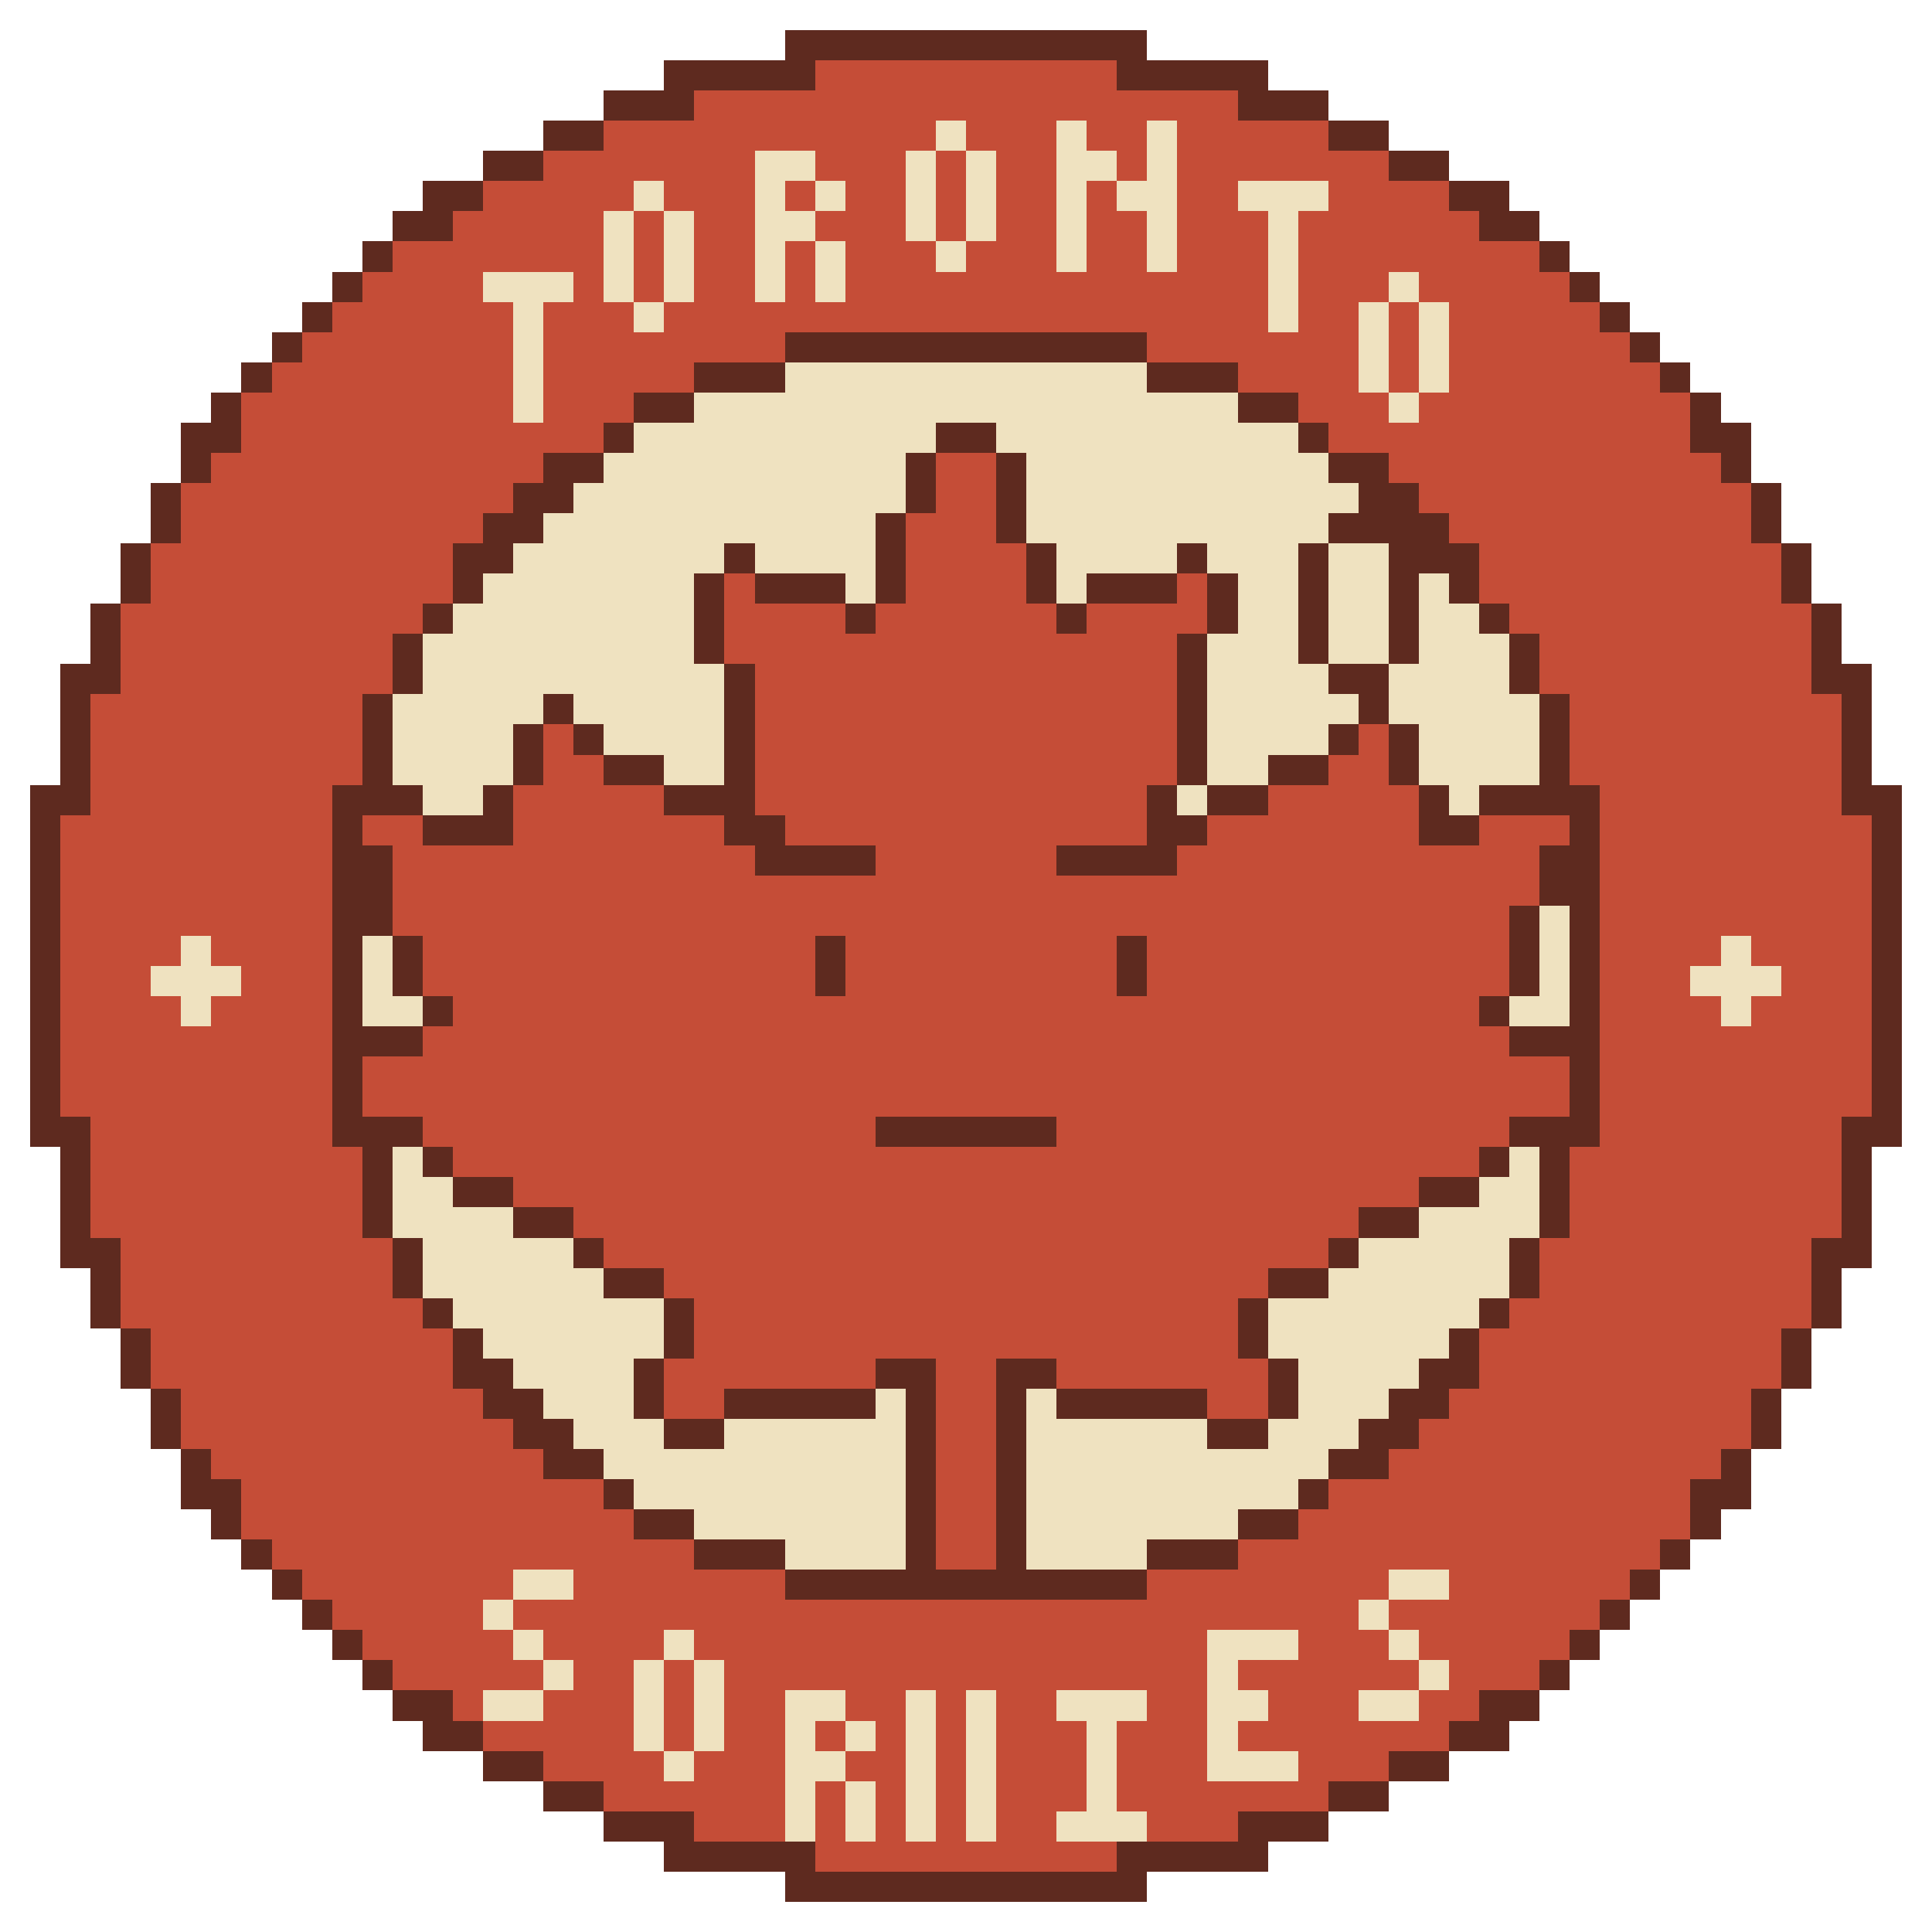
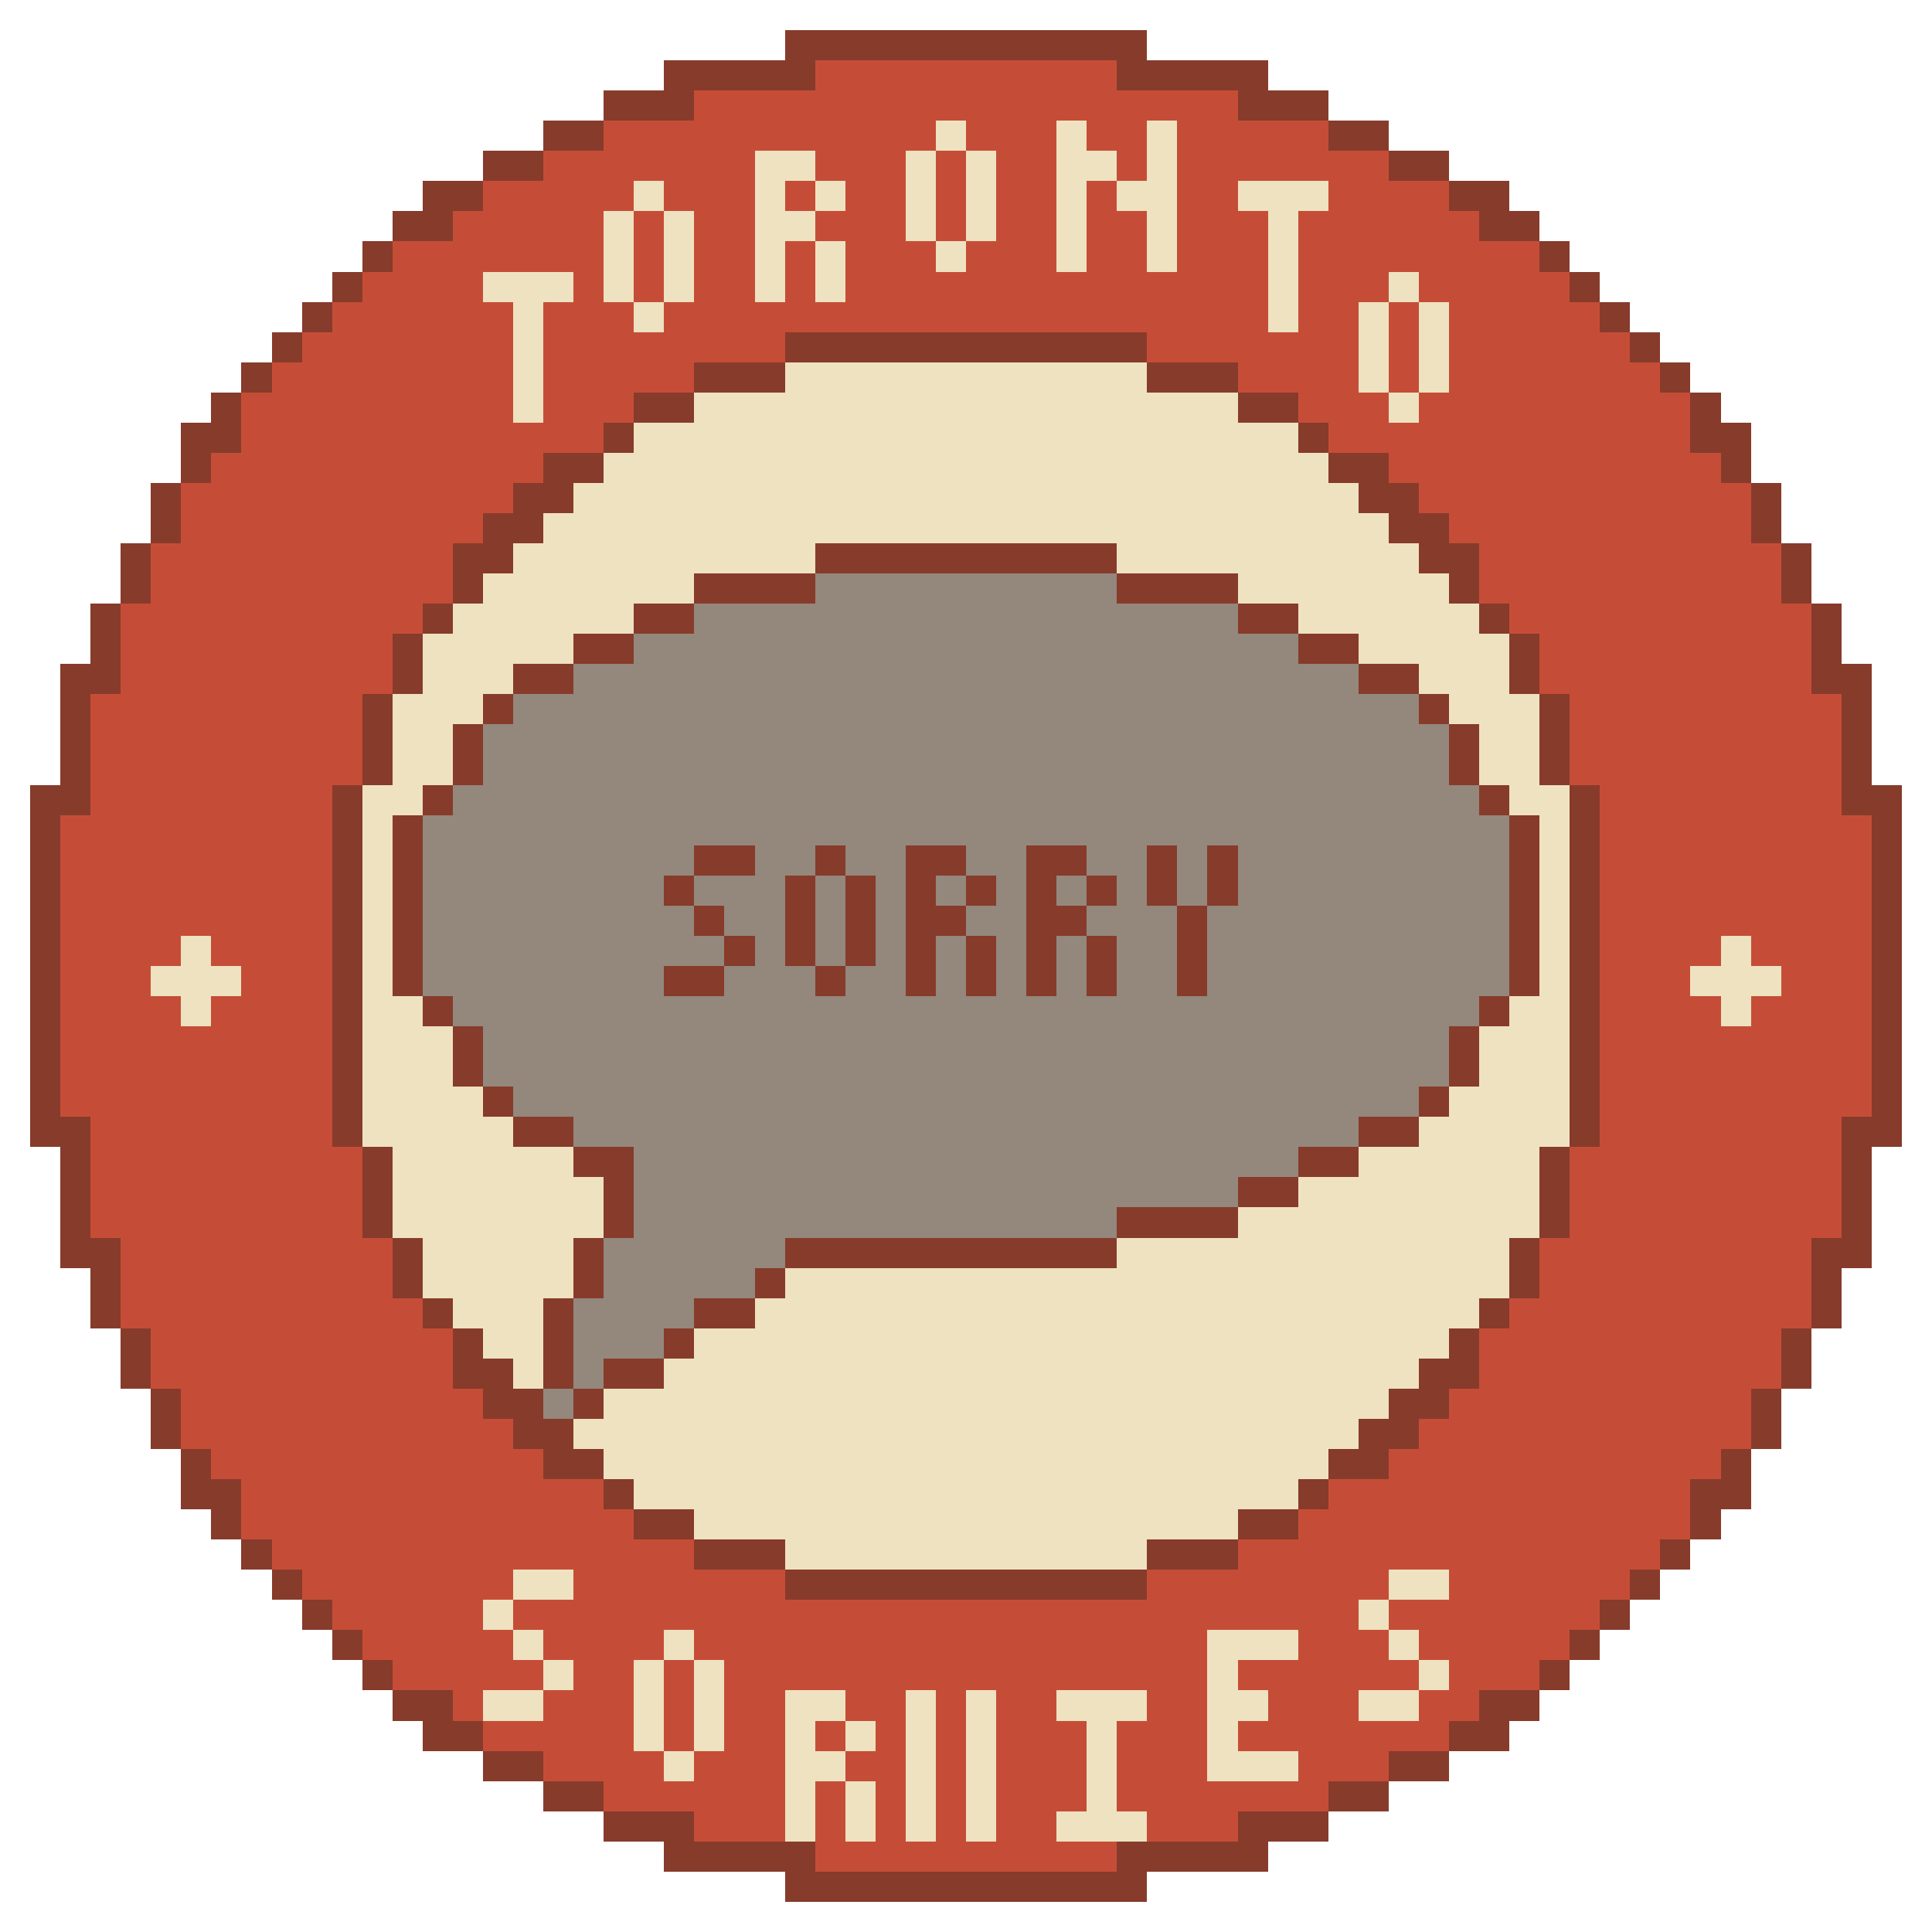
<svg xmlns="http://www.w3.org/2000/svg" viewBox="0 0 64 64" width="512" height="512" shape-rendering="crispEdges">
  <g id="logo-TOR-retro">
-     <path fill="#5e2a1f" d="M3 21h1v1h-1zM13 21h1v1h-1zM23 21h1v1h-1zM39 21h1v1h-1zM43 21h1v1h-1zM46 21h1v1h-1zM50 21h1v1h-1zM60 21h1v1h-1zM5 17h1v1h-1zM16 17h2v1h-2zM29 17h1v1h-1zM33 17h1v1h-1zM44 17h4v1h-4zM58 17h1v1h-1zM16 58h2v1h-2zM46 58h2v1h-2zM1 32h1v1h-1zM11 32h1v1h-1zM13 32h1v1h-1zM27 32h1v1h-1zM37 32h1v1h-1zM50 32h1v1h-1zM52 32h1v1h-1zM62 32h1v1h-1zM4 45h1v1h-1zM15 45h2v1h-2zM21 45h1v1h-1zM29 45h2v1h-2zM33 45h2v1h-2zM42 45h1v1h-1zM47 45h2v1h-2zM59 45h1v1h-1zM2 41h2v1h-2zM13 41h1v1h-1zM19 41h1v1h-1zM44 41h1v1h-1zM50 41h1v1h-1zM60 41h2v1h-2zM4 18h1v1h-1zM15 18h2v1h-2zM24 18h1v1h-1zM29 18h1v1h-1zM34 18h1v1h-1zM39 18h1v1h-1zM43 18h1v1h-1zM46 18h3v1h-3zM59 18h1v1h-1zM6 14h2v1h-2zM20 14h1v1h-1zM31 14h2v1h-2zM43 14h1v1h-1zM56 14h2v1h-2zM6 15h1v1h-1zM18 15h2v1h-2zM30 15h1v1h-1zM33 15h1v1h-1zM44 15h2v1h-2zM57 15h1v1h-1zM6 48h1v1h-1zM18 48h2v1h-2zM30 48h1v1h-1zM33 48h1v1h-1zM44 48h2v1h-2zM57 48h1v1h-1zM3 42h1v1h-1zM13 42h1v1h-1zM20 42h2v1h-2zM42 42h2v1h-2zM50 42h1v1h-1zM60 42h1v1h-1zM2 38h1v1h-1zM12 38h1v1h-1zM14 38h1v1h-1zM49 38h1v1h-1zM51 38h1v1h-1zM61 38h1v1h-1zM20 3h3v1h-3zM41 3h3v1h-3zM8 51h1v1h-1zM23 51h3v1h-3zM30 51h1v1h-1zM33 51h1v1h-1zM38 51h3v1h-3zM55 51h1v1h-1zM5 16h1v1h-1zM17 16h2v1h-2zM30 16h1v1h-1zM33 16h1v1h-1zM45 16h2v1h-2zM58 16h1v1h-1zM1 34h1v1h-1zM11 34h3v1h-3zM50 34h3v1h-3zM62 34h1v1h-1zM5 47h1v1h-1zM17 47h2v1h-2zM22 47h2v1h-2zM30 47h1v1h-1zM33 47h1v1h-1zM40 47h2v1h-2zM45 47h2v1h-2zM58 47h1v1h-1zM8 12h1v1h-1zM23 12h3v1h-3zM38 12h3v1h-3zM55 12h1v1h-1zM12 8h1v1h-1zM51 8h1v1h-1zM1 28h1v1h-1zM11 28h2v1h-2zM25 28h4v1h-4zM35 28h4v1h-4zM51 28h2v1h-2zM62 28h1v1h-1zM2 24h1v1h-1zM12 24h1v1h-1zM17 24h1v1h-1zM19 24h1v1h-1zM24 24h1v1h-1zM39 24h1v1h-1zM44 24h1v1h-1zM46 24h1v1h-1zM51 24h1v1h-1zM61 24h1v1h-1zM7 13h1v1h-1zM21 13h2v1h-2zM41 13h2v1h-2zM56 13h1v1h-1zM11 9h1v1h-1zM52 9h1v1h-1zM2 25h1v1h-1zM12 25h1v1h-1zM17 25h1v1h-1zM20 25h2v1h-2zM24 25h1v1h-1zM39 25h1v1h-1zM42 25h2v1h-2zM46 25h1v1h-1zM51 25h1v1h-1zM61 25h1v1h-1zM2 22h2v1h-2zM13 22h1v1h-1zM24 22h1v1h-1zM39 22h1v1h-1zM44 22h2v1h-2zM50 22h1v1h-1zM60 22h2v1h-2zM14 57h2v1h-2zM48 57h2v1h-2zM1 30h1v1h-1zM11 30h2v1h-2zM50 30h1v1h-1zM52 30h1v1h-1zM62 30h1v1h-1zM18 4h2v1h-2zM44 4h2v1h-2zM11 54h1v1h-1zM52 54h1v1h-1zM4 19h1v1h-1zM15 19h1v1h-1zM23 19h1v1h-1zM25 19h3v1h-3zM29 19h1v1h-1zM34 19h1v1h-1zM36 19h3v1h-3zM40 19h1v1h-1zM43 19h1v1h-1zM46 19h1v1h-1zM48 19h1v1h-1zM59 19h1v1h-1zM9 11h1v1h-1zM26 11h12v1h-12zM54 11h1v1h-1zM1 31h1v1h-1zM11 31h1v1h-1zM13 31h1v1h-1zM27 31h1v1h-1zM37 31h1v1h-1zM50 31h1v1h-1zM52 31h1v1h-1zM62 31h1v1h-1zM1 27h1v1h-1zM11 27h1v1h-1zM14 27h3v1h-3zM24 27h2v1h-2zM38 27h2v1h-2zM47 27h2v1h-2zM52 27h1v1h-1zM62 27h1v1h-1zM16 5h2v1h-2zM46 5h2v1h-2zM12 55h1v1h-1zM51 55h1v1h-1zM20 60h3v1h-3zM41 60h3v1h-3zM1 37h2v1h-2zM11 37h3v1h-3zM29 37h6v1h-6zM50 37h3v1h-3zM61 37h2v1h-2zM13 7h2v1h-2zM49 7h2v1h-2zM22 61h5v1h-5zM37 61h5v1h-5zM4 44h1v1h-1zM15 44h1v1h-1zM22 44h1v1h-1zM41 44h1v1h-1zM48 44h1v1h-1zM59 44h1v1h-1zM1 35h1v1h-1zM11 35h1v1h-1zM52 35h1v1h-1zM62 35h1v1h-1zM2 40h1v1h-1zM12 40h1v1h-1zM17 40h2v1h-2zM45 40h2v1h-2zM51 40h1v1h-1zM61 40h1v1h-1zM14 6h2v1h-2zM48 6h2v1h-2zM7 50h1v1h-1zM21 50h2v1h-2zM30 50h1v1h-1zM33 50h1v1h-1zM41 50h2v1h-2zM56 50h1v1h-1zM26 1h12v1h-12zM10 53h1v1h-1zM53 53h1v1h-1zM1 29h1v1h-1zM11 29h2v1h-2zM51 29h2v1h-2zM62 29h1v1h-1zM22 2h5v1h-5zM37 2h5v1h-5zM5 46h1v1h-1zM16 46h2v1h-2zM21 46h1v1h-1zM24 46h5v1h-5zM30 46h1v1h-1zM33 46h1v1h-1zM35 46h5v1h-5zM42 46h1v1h-1zM46 46h2v1h-2zM58 46h1v1h-1zM3 43h1v1h-1zM14 43h1v1h-1zM22 43h1v1h-1zM41 43h1v1h-1zM49 43h1v1h-1zM60 43h1v1h-1zM18 59h2v1h-2zM44 59h2v1h-2zM3 20h1v1h-1zM14 20h1v1h-1zM23 20h1v1h-1zM28 20h1v1h-1zM35 20h1v1h-1zM40 20h1v1h-1zM43 20h1v1h-1zM46 20h1v1h-1zM49 20h1v1h-1zM60 20h1v1h-1zM13 56h2v1h-2zM49 56h2v1h-2zM1 36h1v1h-1zM11 36h1v1h-1zM52 36h1v1h-1zM62 36h1v1h-1zM1 33h1v1h-1zM11 33h1v1h-1zM14 33h1v1h-1zM49 33h1v1h-1zM52 33h1v1h-1zM62 33h1v1h-1zM2 39h1v1h-1zM12 39h1v1h-1zM15 39h2v1h-2zM47 39h2v1h-2zM51 39h1v1h-1zM61 39h1v1h-1zM6 49h2v1h-2zM20 49h1v1h-1zM30 49h1v1h-1zM33 49h1v1h-1zM43 49h1v1h-1zM56 49h2v1h-2zM10 10h1v1h-1zM53 10h1v1h-1zM9 52h1v1h-1zM26 52h12v1h-12zM54 52h1v1h-1zM1 26h2v1h-2zM11 26h3v1h-3zM16 26h1v1h-1zM22 26h3v1h-3zM38 26h1v1h-1zM40 26h2v1h-2zM47 26h1v1h-1zM49 26h4v1h-4zM61 26h2v1h-2zM2 23h1v1h-1zM12 23h1v1h-1zM18 23h1v1h-1zM24 23h1v1h-1zM39 23h1v1h-1zM45 23h1v1h-1zM51 23h1v1h-1zM61 23h1v1h-1zM26 62h12v1h-12z" />
-     <path fill="#c54d37" d="M4 21h9v1h-9zM24 21h15v1h-15zM51 21h9v1h-9zM6 17h10v1h-10zM30 17h3v1h-3zM48 17h10v1h-10zM18 58h4v1h-4zM23 58h3v1h-3zM28 58h2v1h-2zM31 58h1v1h-1zM33 58h3v1h-3zM37 58h3v1h-3zM43 58h3v1h-3zM2 32h3v1h-3zM8 32h3v1h-3zM14 32h13v1h-13zM28 32h9v1h-9zM38 32h12v1h-12zM53 32h3v1h-3zM59 32h3v1h-3zM5 45h10v1h-10zM22 45h7v1h-7zM31 45h2v1h-2zM35 45h7v1h-7zM49 45h10v1h-10zM4 41h9v1h-9zM20 41h24v1h-24zM51 41h9v1h-9zM5 18h10v1h-10zM30 18h4v1h-4zM49 18h10v1h-10zM8 14h12v1h-12zM44 14h12v1h-12zM7 15h11v1h-11zM31 15h2v1h-2zM46 15h11v1h-11zM7 48h11v1h-11zM31 48h2v1h-2zM46 48h11v1h-11zM4 42h9v1h-9zM22 42h20v1h-20zM51 42h9v1h-9zM3 38h9v1h-9zM15 38h34v1h-34zM52 38h9v1h-9zM23 3h18v1h-18zM9 51h14v1h-14zM31 51h2v1h-2zM41 51h14v1h-14zM6 16h11v1h-11zM31 16h2v1h-2zM47 16h11v1h-11zM2 34h9v1h-9zM14 34h36v1h-36zM53 34h9v1h-9zM6 47h11v1h-11zM31 47h2v1h-2zM47 47h11v1h-11zM9 12h8v1h-8zM18 12h5v1h-5zM41 12h4v1h-4zM46 12h1v1h-1zM48 12h7v1h-7zM13 8h7v1h-7zM21 8h1v1h-1zM23 8h2v1h-2zM26 8h1v1h-1zM28 8h3v1h-3zM32 8h3v1h-3zM36 8h2v1h-2zM39 8h3v1h-3zM43 8h8v1h-8zM2 28h9v1h-9zM13 28h12v1h-12zM29 28h6v1h-6zM39 28h12v1h-12zM53 28h9v1h-9zM3 24h9v1h-9zM18 24h1v1h-1zM25 24h14v1h-14zM45 24h1v1h-1zM52 24h9v1h-9zM8 13h9v1h-9zM18 13h3v1h-3zM43 13h3v1h-3zM47 13h9v1h-9zM12 9h4v1h-4zM19 9h1v1h-1zM21 9h1v1h-1zM23 9h2v1h-2zM26 9h1v1h-1zM28 9h14v1h-14zM43 9h3v1h-3zM47 9h5v1h-5zM3 25h9v1h-9zM18 25h2v1h-2zM25 25h14v1h-14zM44 25h2v1h-2zM52 25h9v1h-9zM4 22h9v1h-9zM25 22h14v1h-14zM51 22h9v1h-9zM16 57h5v1h-5zM22 57h1v1h-1zM24 57h2v1h-2zM27 57h1v1h-1zM29 57h1v1h-1zM31 57h1v1h-1zM33 57h3v1h-3zM37 57h3v1h-3zM41 57h7v1h-7zM2 30h9v1h-9zM13 30h37v1h-37zM53 30h9v1h-9zM20 4h11v1h-11zM32 4h3v1h-3zM36 4h2v1h-2zM39 4h5v1h-5zM12 54h5v1h-5zM18 54h4v1h-4zM23 54h17v1h-17zM43 54h3v1h-3zM47 54h5v1h-5zM5 19h10v1h-10zM24 19h1v1h-1zM30 19h4v1h-4zM39 19h1v1h-1zM49 19h10v1h-10zM10 11h7v1h-7zM18 11h8v1h-8zM38 11h7v1h-7zM46 11h1v1h-1zM48 11h6v1h-6zM2 31h4v1h-4zM7 31h4v1h-4zM14 31h13v1h-13zM28 31h9v1h-9zM38 31h12v1h-12zM53 31h4v1h-4zM58 31h4v1h-4zM2 27h9v1h-9zM12 27h2v1h-2zM17 27h7v1h-7zM26 27h12v1h-12zM40 27h7v1h-7zM49 27h3v1h-3zM53 27h9v1h-9zM18 5h7v1h-7zM27 5h3v1h-3zM31 5h1v1h-1zM33 5h2v1h-2zM37 5h1v1h-1zM39 5h7v1h-7zM13 55h5v1h-5zM19 55h2v1h-2zM22 55h1v1h-1zM24 55h16v1h-16zM41 55h6v1h-6zM48 55h3v1h-3zM23 60h3v1h-3zM27 60h1v1h-1zM29 60h1v1h-1zM31 60h1v1h-1zM33 60h2v1h-2zM38 60h3v1h-3zM3 37h8v1h-8zM14 37h15v1h-15zM35 37h15v1h-15zM53 37h8v1h-8zM15 7h5v1h-5zM21 7h1v1h-1zM23 7h2v1h-2zM27 7h3v1h-3zM31 7h1v1h-1zM33 7h2v1h-2zM36 7h2v1h-2zM39 7h3v1h-3zM43 7h6v1h-6zM27 61h10v1h-10zM5 44h10v1h-10zM23 44h18v1h-18zM49 44h10v1h-10zM2 35h9v1h-9zM12 35h40v1h-40zM53 35h9v1h-9zM3 40h9v1h-9zM19 40h26v1h-26zM52 40h9v1h-9zM16 6h5v1h-5zM22 6h3v1h-3zM26 6h1v1h-1zM28 6h2v1h-2zM31 6h1v1h-1zM33 6h2v1h-2zM36 6h1v1h-1zM39 6h2v1h-2zM44 6h4v1h-4zM8 50h13v1h-13zM31 50h2v1h-2zM43 50h13v1h-13zM11 53h5v1h-5zM17 53h28v1h-28zM46 53h7v1h-7zM2 29h9v1h-9zM13 29h38v1h-38zM53 29h9v1h-9zM27 2h10v1h-10zM6 46h10v1h-10zM22 46h2v1h-2zM31 46h2v1h-2zM40 46h2v1h-2zM48 46h10v1h-10zM4 43h10v1h-10zM23 43h18v1h-18zM50 43h10v1h-10zM20 59h6v1h-6zM27 59h1v1h-1zM29 59h1v1h-1zM31 59h1v1h-1zM33 59h3v1h-3zM37 59h7v1h-7zM4 20h10v1h-10zM24 20h4v1h-4zM29 20h6v1h-6zM36 20h4v1h-4zM50 20h10v1h-10zM15 56h1v1h-1zM18 56h3v1h-3zM22 56h1v1h-1zM24 56h2v1h-2zM28 56h2v1h-2zM31 56h1v1h-1zM33 56h2v1h-2zM38 56h2v1h-2zM42 56h3v1h-3zM47 56h2v1h-2zM2 36h9v1h-9zM12 36h40v1h-40zM53 36h9v1h-9zM2 33h4v1h-4zM7 33h4v1h-4zM15 33h34v1h-34zM53 33h4v1h-4zM58 33h4v1h-4zM3 39h9v1h-9zM17 39h30v1h-30zM52 39h9v1h-9zM8 49h12v1h-12zM31 49h2v1h-2zM44 49h12v1h-12zM11 10h6v1h-6zM18 10h3v1h-3zM22 10h20v1h-20zM43 10h2v1h-2zM46 10h1v1h-1zM48 10h5v1h-5zM10 52h7v1h-7zM19 52h7v1h-7zM38 52h8v1h-8zM48 52h6v1h-6zM3 26h8v1h-8zM17 26h5v1h-5zM25 26h13v1h-13zM42 26h5v1h-5zM53 26h8v1h-8zM3 23h9v1h-9zM25 23h14v1h-14zM52 23h9v1h-9z" />
-     <path fill="#efe2c0" d="M14 21h9v1h-9zM40 21h3v1h-3zM44 21h2v1h-2zM47 21h3v1h-3zM18 17h11v1h-11zM34 17h10v1h-10zM22 58h1v1h-1zM26 58h2v1h-2zM30 58h1v1h-1zM32 58h1v1h-1zM36 58h1v1h-1zM40 58h3v1h-3zM5 32h3v1h-3zM12 32h1v1h-1zM51 32h1v1h-1zM56 32h3v1h-3zM17 45h4v1h-4zM43 45h4v1h-4zM14 41h5v1h-5zM45 41h5v1h-5zM17 18h7v1h-7zM25 18h4v1h-4zM35 18h4v1h-4zM40 18h3v1h-3zM44 18h2v1h-2zM21 14h10v1h-10zM33 14h10v1h-10zM20 15h10v1h-10zM34 15h10v1h-10zM20 48h10v1h-10zM34 48h10v1h-10zM14 42h6v1h-6zM44 42h6v1h-6zM13 38h1v1h-1zM50 38h1v1h-1zM26 51h4v1h-4zM34 51h4v1h-4zM19 16h11v1h-11zM34 16h11v1h-11zM19 47h3v1h-3zM24 47h6v1h-6zM34 47h6v1h-6zM42 47h3v1h-3zM17 12h1v1h-1zM26 12h12v1h-12zM45 12h1v1h-1zM47 12h1v1h-1zM20 8h1v1h-1zM22 8h1v1h-1zM25 8h1v1h-1zM27 8h1v1h-1zM31 8h1v1h-1zM35 8h1v1h-1zM38 8h1v1h-1zM42 8h1v1h-1zM13 24h4v1h-4zM20 24h4v1h-4zM40 24h4v1h-4zM47 24h4v1h-4zM17 13h1v1h-1zM23 13h18v1h-18zM46 13h1v1h-1zM16 9h3v1h-3zM20 9h1v1h-1zM22 9h1v1h-1zM25 9h1v1h-1zM27 9h1v1h-1zM42 9h1v1h-1zM46 9h1v1h-1zM13 25h4v1h-4zM22 25h2v1h-2zM40 25h2v1h-2zM47 25h4v1h-4zM14 22h10v1h-10zM40 22h4v1h-4zM46 22h4v1h-4zM21 57h1v1h-1zM23 57h1v1h-1zM26 57h1v1h-1zM28 57h1v1h-1zM30 57h1v1h-1zM32 57h1v1h-1zM36 57h1v1h-1zM40 57h1v1h-1zM51 30h1v1h-1zM31 4h1v1h-1zM35 4h1v1h-1zM38 4h1v1h-1zM17 54h1v1h-1zM22 54h1v1h-1zM40 54h3v1h-3zM46 54h1v1h-1zM16 19h7v1h-7zM28 19h1v1h-1zM35 19h1v1h-1zM41 19h2v1h-2zM44 19h2v1h-2zM47 19h1v1h-1zM17 11h1v1h-1zM45 11h1v1h-1zM47 11h1v1h-1zM6 31h1v1h-1zM12 31h1v1h-1zM51 31h1v1h-1zM57 31h1v1h-1zM25 5h2v1h-2zM30 5h1v1h-1zM32 5h1v1h-1zM35 5h2v1h-2zM38 5h1v1h-1zM18 55h1v1h-1zM21 55h1v1h-1zM23 55h1v1h-1zM40 55h1v1h-1zM47 55h1v1h-1zM26 60h1v1h-1zM28 60h1v1h-1zM30 60h1v1h-1zM32 60h1v1h-1zM35 60h3v1h-3zM20 7h1v1h-1zM22 7h1v1h-1zM25 7h2v1h-2zM30 7h1v1h-1zM32 7h1v1h-1zM35 7h1v1h-1zM38 7h1v1h-1zM42 7h1v1h-1zM16 44h6v1h-6zM42 44h6v1h-6zM13 40h4v1h-4zM47 40h4v1h-4zM21 6h1v1h-1zM25 6h1v1h-1zM27 6h1v1h-1zM30 6h1v1h-1zM32 6h1v1h-1zM35 6h1v1h-1zM37 6h2v1h-2zM41 6h3v1h-3zM23 50h7v1h-7zM34 50h7v1h-7zM16 53h1v1h-1zM45 53h1v1h-1zM18 46h3v1h-3zM29 46h1v1h-1zM34 46h1v1h-1zM43 46h3v1h-3zM15 43h7v1h-7zM42 43h7v1h-7zM26 59h1v1h-1zM28 59h1v1h-1zM30 59h1v1h-1zM32 59h1v1h-1zM36 59h1v1h-1zM15 20h8v1h-8zM41 20h2v1h-2zM44 20h2v1h-2zM47 20h2v1h-2zM16 56h2v1h-2zM21 56h1v1h-1zM23 56h1v1h-1zM26 56h2v1h-2zM30 56h1v1h-1zM32 56h1v1h-1zM35 56h3v1h-3zM40 56h2v1h-2zM45 56h2v1h-2zM6 33h1v1h-1zM12 33h2v1h-2zM50 33h2v1h-2zM57 33h1v1h-1zM13 39h2v1h-2zM49 39h2v1h-2zM21 49h9v1h-9zM34 49h9v1h-9zM17 10h1v1h-1zM21 10h1v1h-1zM42 10h1v1h-1zM45 10h1v1h-1zM47 10h1v1h-1zM17 52h2v1h-2zM46 52h2v1h-2zM14 26h2v1h-2zM39 26h1v1h-1zM48 26h1v1h-1zM13 23h5v1h-5zM19 23h5v1h-5zM40 23h5v1h-5zM46 23h5v1h-5z" />
+     <path fill="#873b2b" d="M3 21h1v1h-1zM13 21h1v1h-1zM19 21h2v1h-2zM43 21h2v1h-2zM50 21h1v1h-1zM60 21h1v1h-1zM5 17h1v1h-1zM16 17h2v1h-2zM46 17h2v1h-2zM58 17h1v1h-1zM16 58h2v1h-2zM46 58h2v1h-2zM1 32h1v1h-1zM11 32h1v1h-1zM13 32h1v1h-1zM22 32h2v1h-2zM27 32h1v1h-1zM30 32h1v1h-1zM32 32h1v1h-1zM34 32h1v1h-1zM36 32h1v1h-1zM39 32h1v1h-1zM50 32h1v1h-1zM52 32h1v1h-1zM62 32h1v1h-1zM4 45h1v1h-1zM15 45h2v1h-2zM18 45h1v1h-1zM20 45h2v1h-2zM47 45h2v1h-2zM59 45h1v1h-1zM2 41h2v1h-2zM13 41h1v1h-1zM19 41h1v1h-1zM26 41h11v1h-11zM50 41h1v1h-1zM60 41h2v1h-2zM4 18h1v1h-1zM15 18h2v1h-2zM27 18h10v1h-10zM47 18h2v1h-2zM59 18h1v1h-1zM6 14h2v1h-2zM20 14h1v1h-1zM43 14h1v1h-1zM56 14h2v1h-2zM6 15h1v1h-1zM18 15h2v1h-2zM44 15h2v1h-2zM57 15h1v1h-1zM6 48h1v1h-1zM18 48h2v1h-2zM44 48h2v1h-2zM57 48h1v1h-1zM3 42h1v1h-1zM13 42h1v1h-1zM19 42h1v1h-1zM25 42h1v1h-1zM50 42h1v1h-1zM60 42h1v1h-1zM2 38h1v1h-1zM12 38h1v1h-1zM19 38h2v1h-2zM43 38h2v1h-2zM51 38h1v1h-1zM61 38h1v1h-1zM20 3h3v1h-3zM41 3h3v1h-3zM8 51h1v1h-1zM23 51h3v1h-3zM38 51h3v1h-3zM55 51h1v1h-1zM5 16h1v1h-1zM17 16h2v1h-2zM45 16h2v1h-2zM58 16h1v1h-1zM1 34h1v1h-1zM11 34h1v1h-1zM15 34h1v1h-1zM48 34h1v1h-1zM52 34h1v1h-1zM62 34h1v1h-1zM5 47h1v1h-1zM17 47h2v1h-2zM45 47h2v1h-2zM58 47h1v1h-1zM8 12h1v1h-1zM23 12h3v1h-3zM38 12h3v1h-3zM55 12h1v1h-1zM12 8h1v1h-1zM51 8h1v1h-1zM1 28h1v1h-1zM11 28h1v1h-1zM13 28h1v1h-1zM23 28h2v1h-2zM27 28h1v1h-1zM30 28h2v1h-2zM34 28h2v1h-2zM38 28h1v1h-1zM40 28h1v1h-1zM50 28h1v1h-1zM52 28h1v1h-1zM62 28h1v1h-1zM2 24h1v1h-1zM12 24h1v1h-1zM15 24h1v1h-1zM48 24h1v1h-1zM51 24h1v1h-1zM61 24h1v1h-1zM7 13h1v1h-1zM21 13h2v1h-2zM41 13h2v1h-2zM56 13h1v1h-1zM11 9h1v1h-1zM52 9h1v1h-1zM2 25h1v1h-1zM12 25h1v1h-1zM15 25h1v1h-1zM48 25h1v1h-1zM51 25h1v1h-1zM61 25h1v1h-1zM2 22h2v1h-2zM13 22h1v1h-1zM17 22h2v1h-2zM45 22h2v1h-2zM50 22h1v1h-1zM60 22h2v1h-2zM14 57h2v1h-2zM48 57h2v1h-2zM1 30h1v1h-1zM11 30h1v1h-1zM13 30h1v1h-1zM23 30h1v1h-1zM26 30h1v1h-1zM28 30h1v1h-1zM30 30h2v1h-2zM34 30h2v1h-2zM39 30h1v1h-1zM50 30h1v1h-1zM52 30h1v1h-1zM62 30h1v1h-1zM18 4h2v1h-2zM44 4h2v1h-2zM11 54h1v1h-1zM52 54h1v1h-1zM4 19h1v1h-1zM15 19h1v1h-1zM23 19h4v1h-4zM37 19h4v1h-4zM48 19h1v1h-1zM59 19h1v1h-1zM9 11h1v1h-1zM26 11h12v1h-12zM54 11h1v1h-1zM1 31h1v1h-1zM11 31h1v1h-1zM13 31h1v1h-1zM24 31h1v1h-1zM26 31h1v1h-1zM28 31h1v1h-1zM30 31h1v1h-1zM32 31h1v1h-1zM34 31h1v1h-1zM36 31h1v1h-1zM39 31h1v1h-1zM50 31h1v1h-1zM52 31h1v1h-1zM62 31h1v1h-1zM1 27h1v1h-1zM11 27h1v1h-1zM13 27h1v1h-1zM50 27h1v1h-1zM52 27h1v1h-1zM62 27h1v1h-1zM16 5h2v1h-2zM46 5h2v1h-2zM12 55h1v1h-1zM51 55h1v1h-1zM20 60h3v1h-3zM41 60h3v1h-3zM1 37h2v1h-2zM11 37h1v1h-1zM17 37h2v1h-2zM45 37h2v1h-2zM52 37h1v1h-1zM61 37h2v1h-2zM13 7h2v1h-2zM49 7h2v1h-2zM22 61h5v1h-5zM37 61h5v1h-5zM4 44h1v1h-1zM15 44h1v1h-1zM18 44h1v1h-1zM22 44h1v1h-1zM48 44h1v1h-1zM59 44h1v1h-1zM1 35h1v1h-1zM11 35h1v1h-1zM15 35h1v1h-1zM48 35h1v1h-1zM52 35h1v1h-1zM62 35h1v1h-1zM2 40h1v1h-1zM12 40h1v1h-1zM20 40h1v1h-1zM37 40h4v1h-4zM51 40h1v1h-1zM61 40h1v1h-1zM14 6h2v1h-2zM48 6h2v1h-2zM7 50h1v1h-1zM21 50h2v1h-2zM41 50h2v1h-2zM56 50h1v1h-1zM26 1h12v1h-12zM10 53h1v1h-1zM53 53h1v1h-1zM1 29h1v1h-1zM11 29h1v1h-1zM13 29h1v1h-1zM22 29h1v1h-1zM26 29h1v1h-1zM28 29h1v1h-1zM30 29h1v1h-1zM32 29h1v1h-1zM34 29h1v1h-1zM36 29h1v1h-1zM38 29h1v1h-1zM40 29h1v1h-1zM50 29h1v1h-1zM52 29h1v1h-1zM62 29h1v1h-1zM22 2h5v1h-5zM37 2h5v1h-5zM5 46h1v1h-1zM16 46h2v1h-2zM19 46h1v1h-1zM46 46h2v1h-2zM58 46h1v1h-1zM3 43h1v1h-1zM14 43h1v1h-1zM18 43h1v1h-1zM23 43h2v1h-2zM49 43h1v1h-1zM60 43h1v1h-1zM18 59h2v1h-2zM44 59h2v1h-2zM3 20h1v1h-1zM14 20h1v1h-1zM21 20h2v1h-2zM41 20h2v1h-2zM49 20h1v1h-1zM60 20h1v1h-1zM13 56h2v1h-2zM49 56h2v1h-2zM1 36h1v1h-1zM11 36h1v1h-1zM16 36h1v1h-1zM47 36h1v1h-1zM52 36h1v1h-1zM62 36h1v1h-1zM1 33h1v1h-1zM11 33h1v1h-1zM14 33h1v1h-1zM49 33h1v1h-1zM52 33h1v1h-1zM62 33h1v1h-1zM2 39h1v1h-1zM12 39h1v1h-1zM20 39h1v1h-1zM41 39h2v1h-2zM51 39h1v1h-1zM61 39h1v1h-1zM6 49h2v1h-2zM20 49h1v1h-1zM43 49h1v1h-1zM56 49h2v1h-2zM10 10h1v1h-1zM53 10h1v1h-1zM9 52h1v1h-1zM26 52h12v1h-12zM54 52h1v1h-1zM1 26h2v1h-2zM11 26h1v1h-1zM14 26h1v1h-1zM49 26h1v1h-1zM52 26h1v1h-1zM61 26h2v1h-2zM2 23h1v1h-1zM12 23h1v1h-1zM16 23h1v1h-1zM47 23h1v1h-1zM51 23h1v1h-1zM61 23h1v1h-1zM26 62h12v1h-12z" />
+     <path fill="#94877c" d="M21 21h22v1h-22zM14 32h8v1h-8zM24 32h3v1h-3zM28 32h2v1h-2zM31 32h1v1h-1zM33 32h1v1h-1zM35 32h1v1h-1zM37 32h2v1h-2zM40 32h10v1h-10zM19 45h1v1h-1zM20 41h6v1h-6zM20 42h5v1h-5zM21 38h22v1h-22zM16 34h32v1h-32zM14 28h9v1h-9zM25 28h2v1h-2zM28 28h2v1h-2zM32 28h2v1h-2zM36 28h2v1h-2zM39 28h1v1h-1zM41 28h9v1h-9zM16 24h32v1h-32zM16 25h32v1h-32zM19 22h26v1h-26zM14 30h9v1h-9zM24 30h2v1h-2zM27 30h1v1h-1zM29 30h1v1h-1zM32 30h2v1h-2zM36 30h3v1h-3zM40 30h10v1h-10zM27 19h10v1h-10zM14 31h10v1h-10zM25 31h1v1h-1zM27 31h1v1h-1zM29 31h1v1h-1zM31 31h1v1h-1zM33 31h1v1h-1zM35 31h1v1h-1zM37 31h2v1h-2zM40 31h10v1h-10zM14 27h36v1h-36zM19 37h26v1h-26zM19 44h3v1h-3zM16 35h32v1h-32zM21 40h16v1h-16zM14 29h8v1h-8zM23 29h3v1h-3zM27 29h1v1h-1zM29 29h1v1h-1zM31 29h1v1h-1zM33 29h1v1h-1zM35 29h1v1h-1zM37 29h1v1h-1zM39 29h1v1h-1zM41 29h9v1h-9zM18 46h1v1h-1zM19 43h4v1h-4zM23 20h18v1h-18zM17 36h30v1h-30zM15 33h34v1h-34zM21 39h20v1h-20zM15 26h34v1h-34zM17 23h30v1h-30z" />
+     <path fill="#c54d37" d="M4 21h9v1h-9zM51 21h9v1h-9zM6 17h10v1h-10zM48 17h10v1h-10zM18 58h4v1h-4zM23 58h3v1h-3zM28 58h2v1h-2zM31 58h1v1h-1zM33 58h3v1h-3zM37 58h3v1h-3zM43 58h3v1h-3zM2 32h3v1h-3zM8 32h3v1h-3zM53 32h3v1h-3zM59 32h3v1h-3zM5 45h10v1h-10zM49 45h10v1h-10zM4 41h9v1h-9zM51 41h9v1h-9zM5 18h10v1h-10zM49 18h10v1h-10zM8 14h12v1h-12zM44 14h12v1h-12zM7 15h11v1h-11zM46 15h11v1h-11zM7 48h11v1h-11zM46 48h11v1h-11zM4 42h9v1h-9zM51 42h9v1h-9zM3 38h9v1h-9zM52 38h9v1h-9zM23 3h18v1h-18zM9 51h14v1h-14zM41 51h14v1h-14zM6 16h11v1h-11zM47 16h11v1h-11zM2 34h9v1h-9zM53 34h9v1h-9zM6 47h11v1h-11zM47 47h11v1h-11zM9 12h8v1h-8zM18 12h5v1h-5zM41 12h4v1h-4zM46 12h1v1h-1zM48 12h7v1h-7zM13 8h7v1h-7zM21 8h1v1h-1zM23 8h2v1h-2zM26 8h1v1h-1zM28 8h3v1h-3zM32 8h3v1h-3zM36 8h2v1h-2zM39 8h3v1h-3zM43 8h8v1h-8zM2 28h9v1h-9zM53 28h9v1h-9zM3 24h9v1h-9zM52 24h9v1h-9zM8 13h9v1h-9zM18 13h3v1h-3zM43 13h3v1h-3zM47 13h9v1h-9zM12 9h4v1h-4zM19 9h1v1h-1zM21 9h1v1h-1zM23 9h2v1h-2zM26 9h1v1h-1zM28 9h14v1h-14zM43 9h3v1h-3zM47 9h5v1h-5zM3 25h9v1h-9zM52 25h9v1h-9zM4 22h9v1h-9zM51 22h9v1h-9zM16 57h5v1h-5zM22 57h1v1h-1zM24 57h2v1h-2zM27 57h1v1h-1zM29 57h1v1h-1zM31 57h1v1h-1zM33 57h3v1h-3zM37 57h3v1h-3zM41 57h7v1h-7zM2 30h9v1h-9zM53 30h9v1h-9zM20 4h11v1h-11zM32 4h3v1h-3zM36 4h2v1h-2zM39 4h5v1h-5zM12 54h5v1h-5zM18 54h4v1h-4zM23 54h17v1h-17zM43 54h3v1h-3zM47 54h5v1h-5zM5 19h10v1h-10zM49 19h10v1h-10zM10 11h7v1h-7zM18 11h8v1h-8zM38 11h7v1h-7zM46 11h1v1h-1zM48 11h6v1h-6zM2 31h4v1h-4zM7 31h4v1h-4zM53 31h4v1h-4zM58 31h4v1h-4zM2 27h9v1h-9zM53 27h9v1h-9zM18 5h7v1h-7zM27 5h3v1h-3zM31 5h1v1h-1zM33 5h2v1h-2zM37 5h1v1h-1zM39 5h7v1h-7zM13 55h5v1h-5zM19 55h2v1h-2zM22 55h1v1h-1zM24 55h16v1h-16zM41 55h6v1h-6zM48 55h3v1h-3zM23 60h3v1h-3zM27 60h1v1h-1zM29 60h1v1h-1zM31 60h1v1h-1zM33 60h2v1h-2zM38 60h3v1h-3zM3 37h8v1h-8zM53 37h8v1h-8zM15 7h5v1h-5zM21 7h1v1h-1zM23 7h2v1h-2zM27 7h3v1h-3zM31 7h1v1h-1zM33 7h2v1h-2zM36 7h2v1h-2zM39 7h3v1h-3zM43 7h6v1h-6zM27 61h10v1h-10zM5 44h10v1h-10zM49 44h10v1h-10zM2 35h9v1h-9zM53 35h9v1h-9zM3 40h9v1h-9zM52 40h9v1h-9zM16 6h5v1h-5zM22 6h3v1h-3zM26 6h1v1h-1zM28 6h2v1h-2zM31 6h1v1h-1zM33 6h2v1h-2zM36 6h1v1h-1zM39 6h2v1h-2zM44 6h4v1h-4zM8 50h13v1h-13zM43 50h13v1h-13zM11 53h5v1h-5zM17 53h28v1h-28zM46 53h7v1h-7zM2 29h9v1h-9zM53 29h9v1h-9zM27 2h10v1h-10zM6 46h10v1h-10zM48 46h10v1h-10zM4 43h10v1h-10zM50 43h10v1h-10zM20 59h6v1h-6zM27 59h1v1h-1zM29 59h1v1h-1zM31 59h1v1h-1zM33 59h3v1h-3zM37 59h7v1h-7zM4 20h10v1h-10zM50 20h10v1h-10zM15 56h1v1h-1zM18 56h3v1h-3zM22 56h1v1h-1zM24 56h2v1h-2zM28 56h2v1h-2zM31 56h1v1h-1zM33 56h2v1h-2zM38 56h2v1h-2zM42 56h3v1h-3zM47 56h2v1h-2zM2 36h9v1h-9zM53 36h9v1h-9zM2 33h4v1h-4zM7 33h4v1h-4zM53 33h4v1h-4zM58 33h4v1h-4zM3 39h9v1h-9zM52 39h9v1h-9zM8 49h12v1h-12zM44 49h12v1h-12zM11 10h6v1h-6zM18 10h3v1h-3zM22 10h20v1h-20zM43 10h2v1h-2zM46 10h1v1h-1zM48 10h5v1h-5zM10 52h7v1h-7zM19 52h7v1h-7zM38 52h8v1h-8zM48 52h6v1h-6zM3 26h8v1h-8zM53 26h8v1h-8zM3 23h9v1h-9zM52 23h9v1h-9z" />
+     <path fill="#efe2c0" d="M14 21h5v1h-5zM45 21h5v1h-5zM18 17h28v1h-28zM22 58h1v1h-1zM26 58h2v1h-2zM30 58h1v1h-1zM32 58h1v1h-1zM36 58h1v1h-1zM40 58h3v1h-3zM5 32h3v1h-3zM12 32h1v1h-1zM51 32h1v1h-1zM56 32h3v1h-3zM17 45h1v1h-1zM22 45h25v1h-25zM14 41h5v1h-5zM37 41h13v1h-13zM17 18h10v1h-10zM37 18h10v1h-10zM21 14h22v1h-22zM20 15h24v1h-24zM20 48h24v1h-24zM14 42h5v1h-5zM26 42h24v1h-24zM13 38h6v1h-6zM45 38h6v1h-6zM26 51h12v1h-12zM19 16h26v1h-26zM12 34h3v1h-3zM49 34h3v1h-3zM19 47h26v1h-26zM17 12h1v1h-1zM26 12h12v1h-12zM45 12h1v1h-1zM47 12h1v1h-1zM20 8h1v1h-1zM22 8h1v1h-1zM25 8h1v1h-1zM27 8h1v1h-1zM31 8h1v1h-1zM35 8h1v1h-1zM38 8h1v1h-1zM42 8h1v1h-1zM12 28h1v1h-1zM51 28h1v1h-1zM13 24h2v1h-2zM49 24h2v1h-2zM17 13h1v1h-1zM23 13h18v1h-18zM46 13h1v1h-1zM16 9h3v1h-3zM20 9h1v1h-1zM22 9h1v1h-1zM25 9h1v1h-1zM27 9h1v1h-1zM42 9h1v1h-1zM46 9h1v1h-1zM13 25h2v1h-2zM49 25h2v1h-2zM14 22h3v1h-3zM47 22h3v1h-3zM21 57h1v1h-1zM23 57h1v1h-1zM26 57h1v1h-1zM28 57h1v1h-1zM30 57h1v1h-1zM32 57h1v1h-1zM36 57h1v1h-1zM40 57h1v1h-1zM12 30h1v1h-1zM51 30h1v1h-1zM31 4h1v1h-1zM35 4h1v1h-1zM38 4h1v1h-1zM17 54h1v1h-1zM22 54h1v1h-1zM40 54h3v1h-3zM46 54h1v1h-1zM16 19h7v1h-7zM41 19h7v1h-7zM17 11h1v1h-1zM45 11h1v1h-1zM47 11h1v1h-1zM6 31h1v1h-1zM12 31h1v1h-1zM51 31h1v1h-1zM57 31h1v1h-1zM12 27h1v1h-1zM51 27h1v1h-1zM25 5h2v1h-2zM30 5h1v1h-1zM32 5h1v1h-1zM35 5h2v1h-2zM38 5h1v1h-1zM18 55h1v1h-1zM21 55h1v1h-1zM23 55h1v1h-1zM40 55h1v1h-1zM47 55h1v1h-1zM26 60h1v1h-1zM28 60h1v1h-1zM30 60h1v1h-1zM32 60h1v1h-1zM35 60h3v1h-3zM12 37h5v1h-5zM47 37h5v1h-5zM20 7h1v1h-1zM22 7h1v1h-1zM25 7h2v1h-2zM30 7h1v1h-1zM32 7h1v1h-1zM35 7h1v1h-1zM38 7h1v1h-1zM42 7h1v1h-1zM16 44h2v1h-2zM23 44h25v1h-25zM12 35h3v1h-3zM49 35h3v1h-3zM13 40h7v1h-7zM41 40h10v1h-10zM21 6h1v1h-1zM25 6h1v1h-1zM27 6h1v1h-1zM30 6h1v1h-1zM32 6h1v1h-1zM35 6h1v1h-1zM37 6h2v1h-2zM41 6h3v1h-3zM23 50h18v1h-18zM16 53h1v1h-1zM45 53h1v1h-1zM12 29h1v1h-1zM51 29h1v1h-1zM20 46h26v1h-26zM15 43h3v1h-3zM25 43h24v1h-24zM26 59h1v1h-1zM28 59h1v1h-1zM30 59h1v1h-1zM32 59h1v1h-1zM36 59h1v1h-1zM15 20h6v1h-6zM43 20h6v1h-6zM16 56h2v1h-2zM21 56h1v1h-1zM23 56h1v1h-1zM26 56h2v1h-2zM30 56h1v1h-1zM32 56h1v1h-1zM35 56h3v1h-3zM40 56h2v1h-2zM45 56h2v1h-2zM12 36h4v1h-4zM48 36h4v1h-4zM6 33h1v1h-1zM12 33h2v1h-2zM50 33h2v1h-2zM57 33h1v1h-1zM13 39h7v1h-7zM43 39h8v1h-8zM21 49h22v1h-22zM17 10h1v1h-1zM21 10h1v1h-1zM42 10h1v1h-1zM45 10h1v1h-1zM47 10h1v1h-1zM17 52h2v1h-2zM46 52h2v1h-2zM12 26h2v1h-2zM50 26h2v1h-2zM13 23h3v1h-3zM48 23h3v1h-3z" />
  </g>
</svg>
